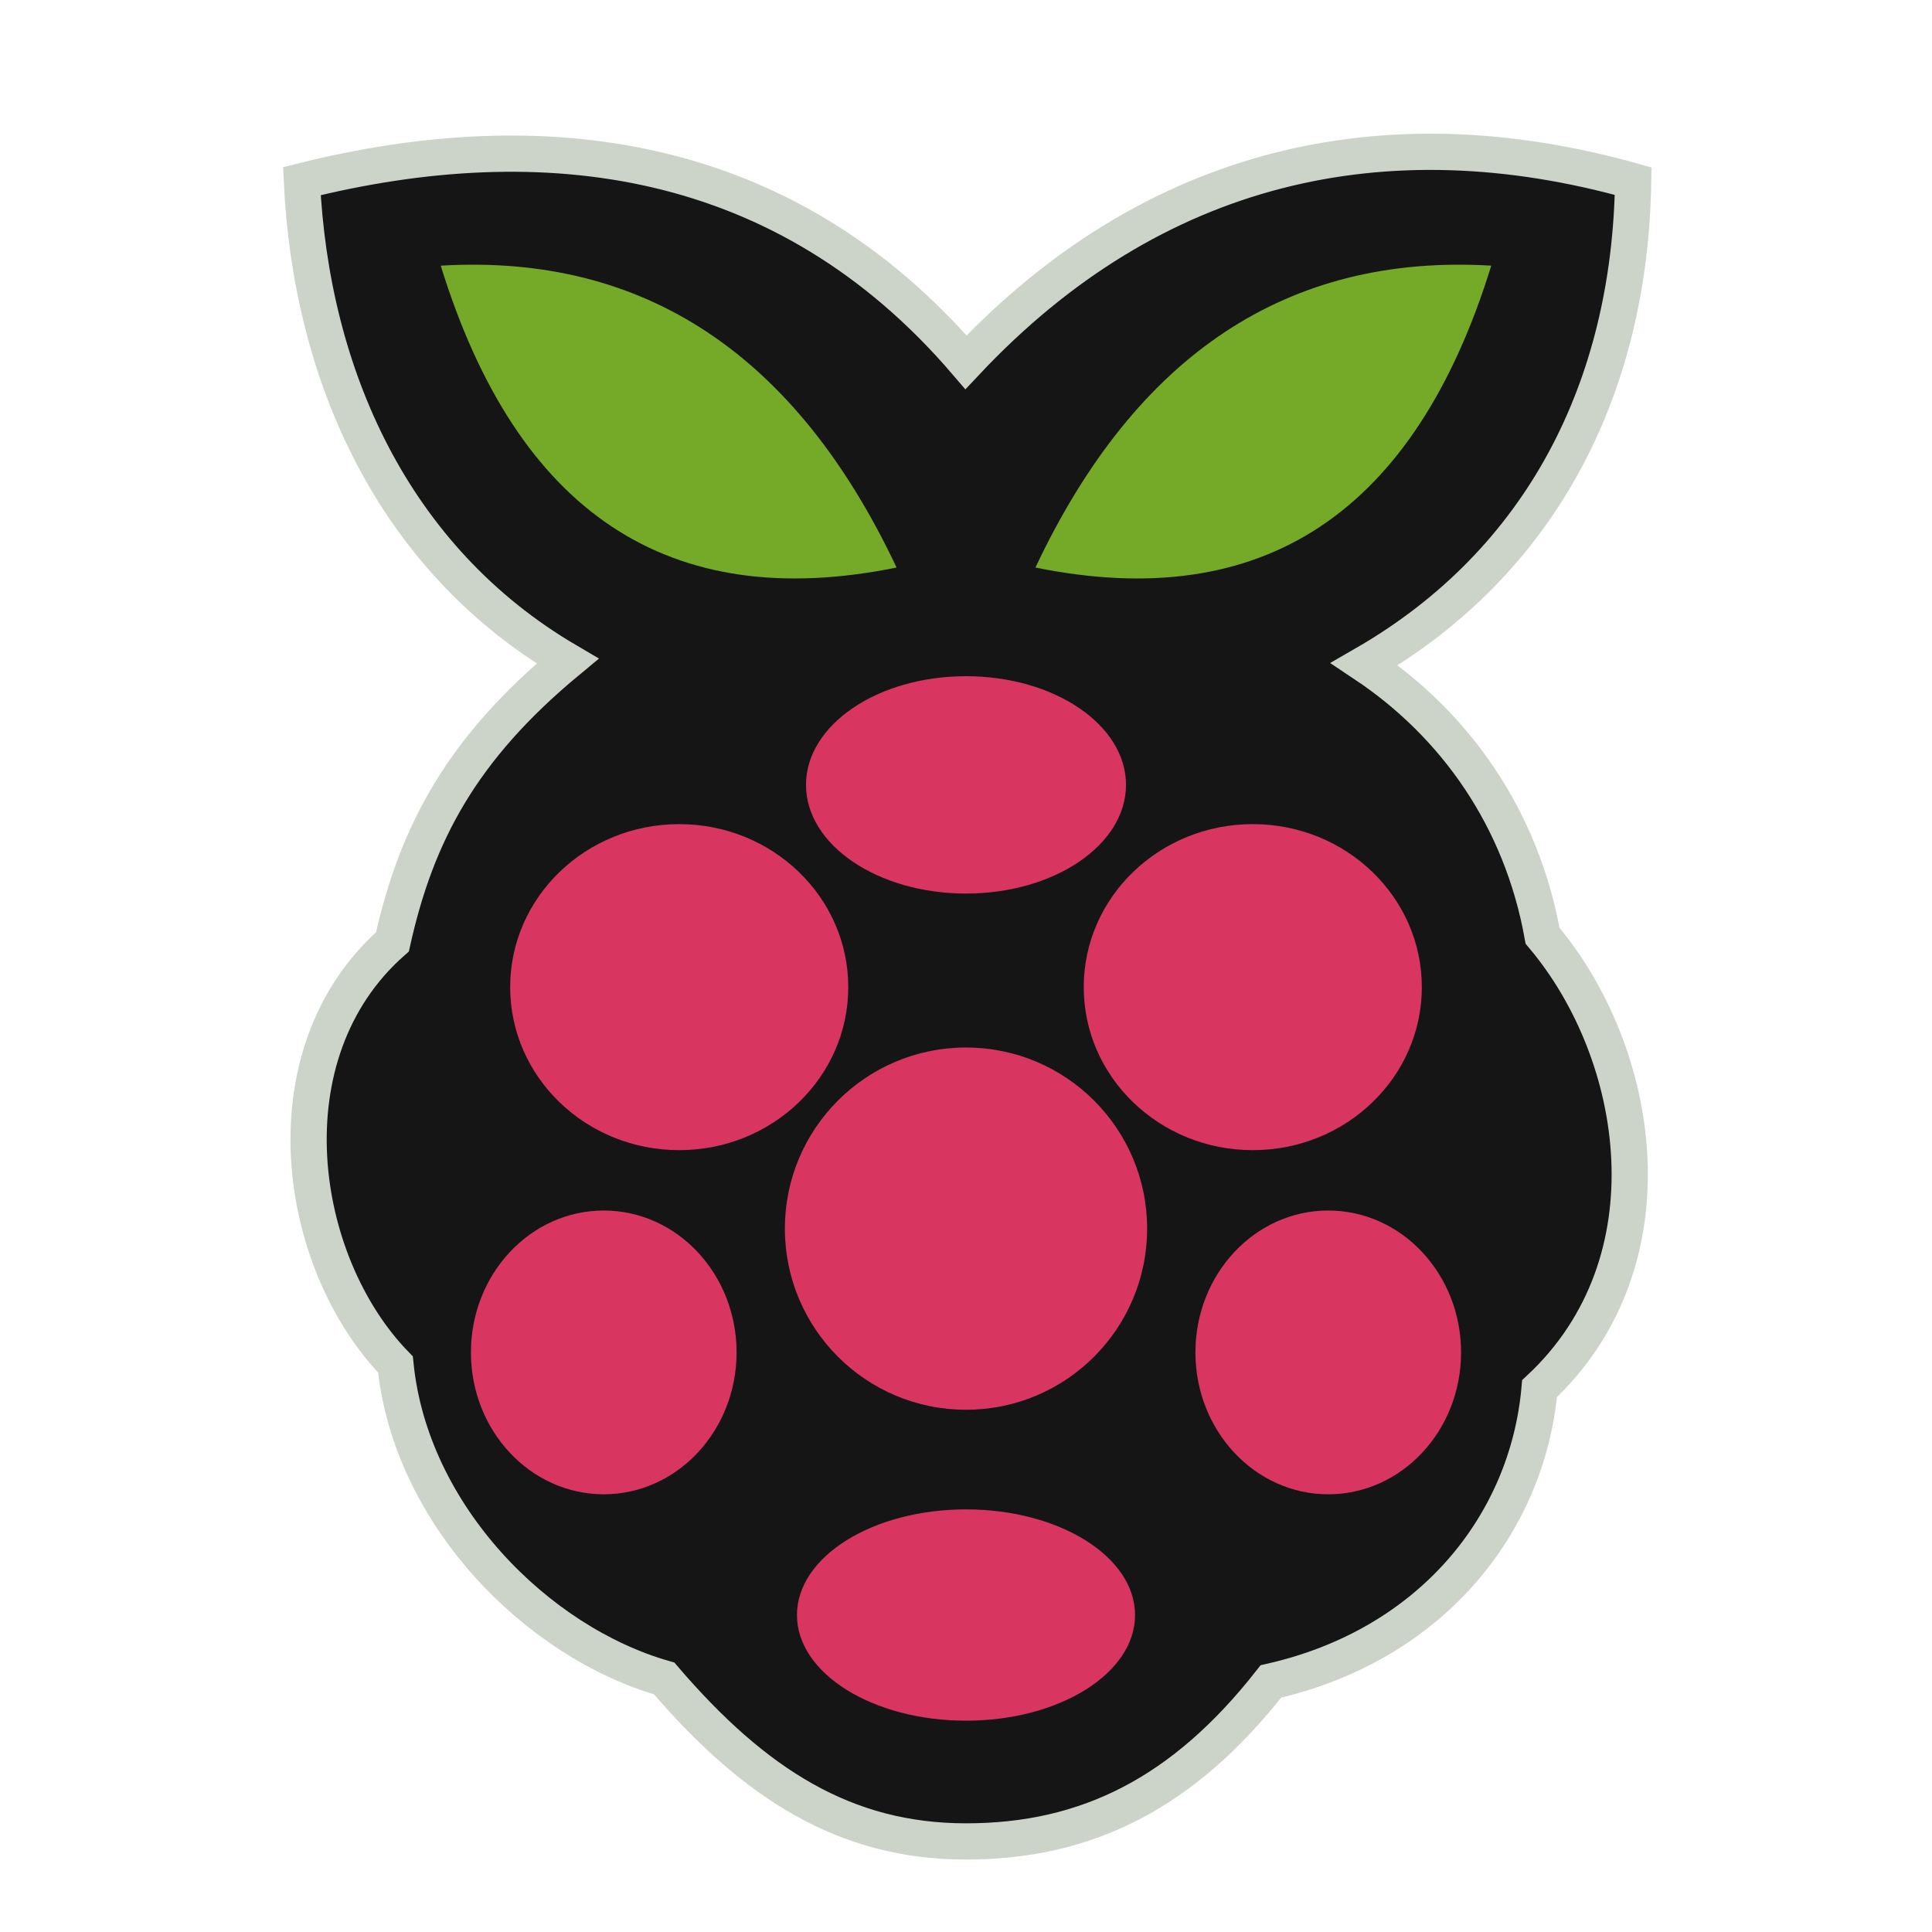
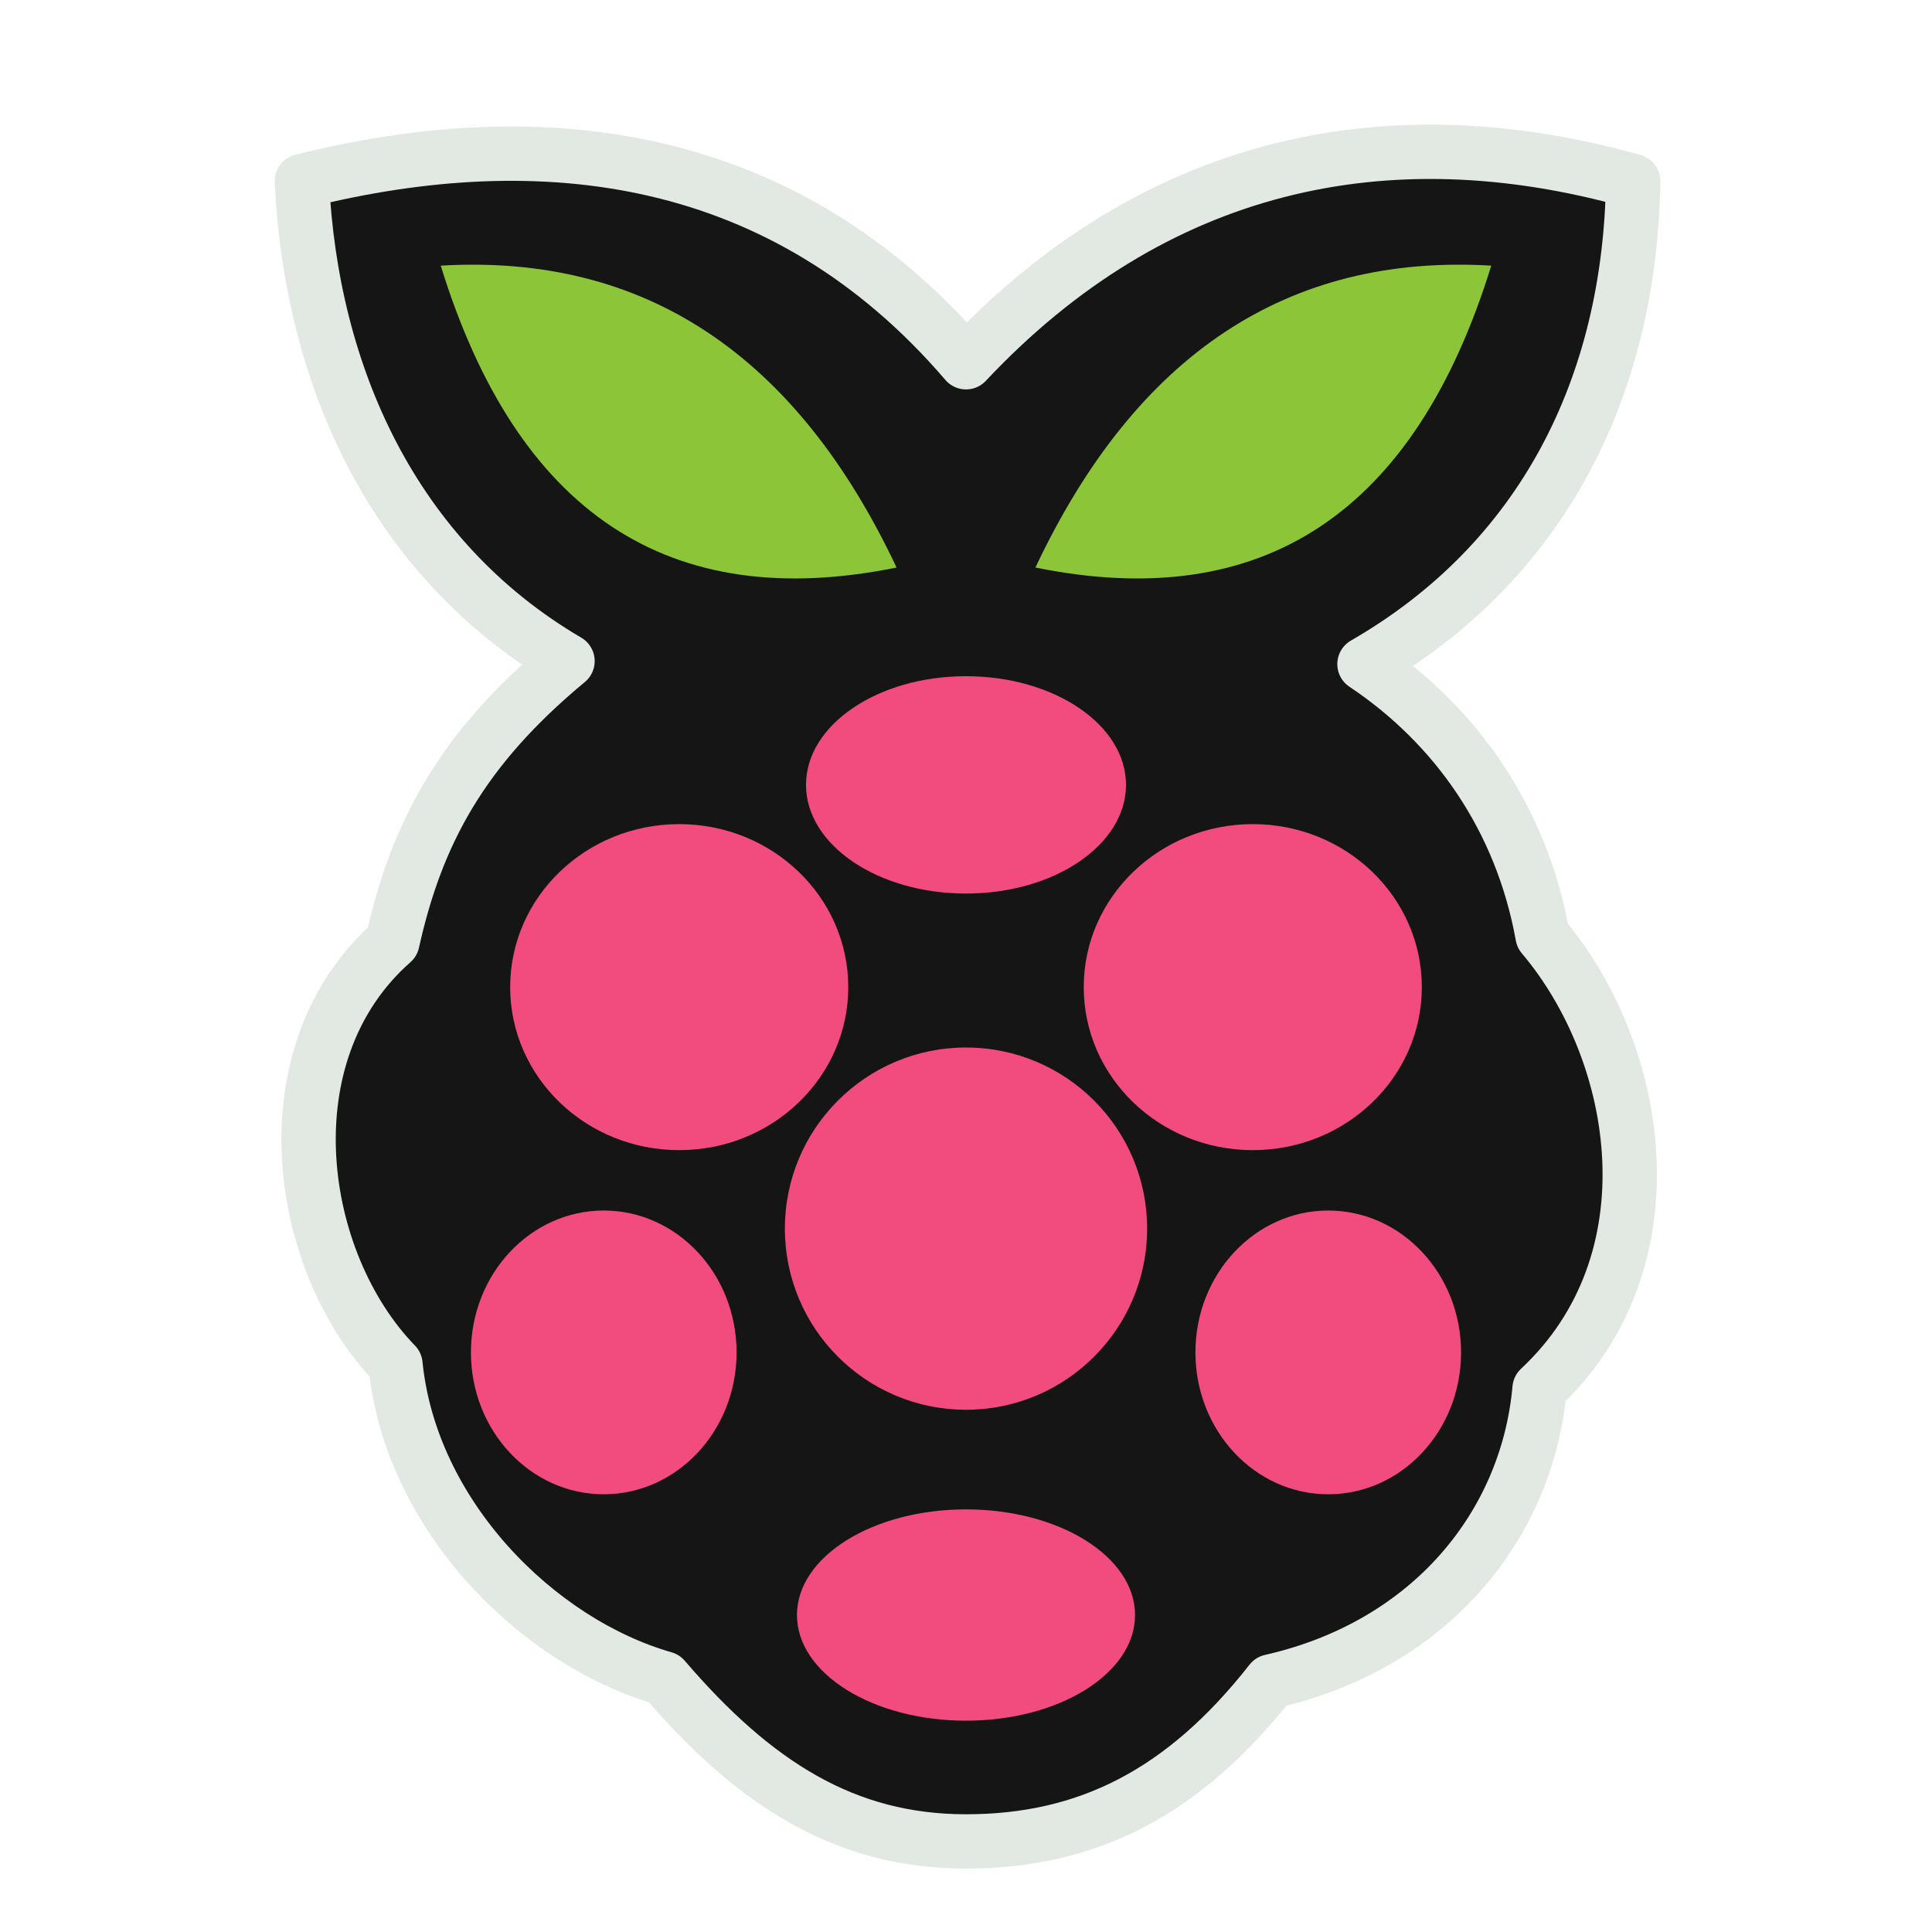
<svg xmlns="http://www.w3.org/2000/svg" viewBox="0 0 64 64">
-   <path d="M32 12C26 5 18 4 10 6 10.3 12.4 13 18.5 18.8 21.9 15.3 24.8 13.8 27.6 13 31.2 8.8 34.9 9.8 41.8 13.1 45.2 13.6 50.2 17.8 54.4 22 55.6 25 59.1 28 61 32 61 36 61 39.2 59.4 42.1 55.7 47.4 54.5 50.6 50.5 51 46 55.5 41.8 54.4 34.9 51.1 31 50.4 27.1 48.2 24 45.2 22 51.1 18.6 54 12.8 54.1 6 45.9 3.7 38.2 5.4 32 12Z" fill="#151515" stroke="#ccd4ca" stroke-width="1.2" />
-   <path d="M14.6 8.8Q24.7 8.2 29.7 18.8 18.4 21.1 14.6 8.8Z M49.4 8.8Q39.3 8.2 34.3 18.8 45.6 21.1 49.4 8.8Z" fill="#75a928" />
-   <path d="M26.7 26a5.3 3.6 0 1 0 10.6 0a5.3 3.6 0 1 0 -10.6 0Z M16.9 32.7a5.6 5.4 0 1 0 11.2 0a5.6 5.4 0 1 0 -11.2 0Z M35.9 32.7a5.6 5.4 0 1 0 11.2 0a5.6 5.4 0 1 0 -11.2 0Z M26 40.7a6 6 0 1 0 12 0a6 6 0 1 0 -12 0Z M15.6 44.8a4.4 4.7 0 1 0 8.8 0a4.4 4.7 0 1 0 -8.8 0Z M39.6 44.8a4.4 4.7 0 1 0 8.8 0a4.4 4.7 0 1 0 -8.8 0Z M26.4 53.5a5.6 3.5 0 1 0 11.2 0a5.6 3.5 0 1 0 -11.2 0Z" fill="#d83561" />
+   <path d="M32 12C26 5 18 4 10 6 10.3 12.4 13 18.5 18.8 21.9 15.3 24.8 13.8 27.6 13 31.2 8.8 34.9 9.8 41.8 13.1 45.2 13.6 50.2 17.8 54.4 22 55.6 25 59.1 28 61 32 61 36 61 39.2 59.4 42.1 55.7 47.4 54.5 50.6 50.5 51 46 55.5 41.8 54.4 34.9 51.1 31 50.4 27.1 48.2 24 45.2 22 51.1 18.6 54 12.8 54.1 6 45.9 3.7 38.2 5.4 32 12Z" fill="#151515" stroke="#e2e8e2" stroke-width="1.8" stroke-linejoin="round" />
+   <path d="M14.6 8.8Q24.7 8.2 29.7 18.8 18.4 21.1 14.6 8.8Z M49.4 8.8Q39.3 8.2 34.3 18.8 45.6 21.1 49.4 8.8Z" fill="#8cc638" />
+   <path d="M26.7 26a5.3 3.6 0 1 0 10.6 0a5.3 3.6 0 1 0 -10.6 0Z M16.9 32.7a5.6 5.4 0 1 0 11.2 0a5.6 5.4 0 1 0 -11.2 0Z M35.9 32.7a5.6 5.4 0 1 0 11.2 0a5.6 5.4 0 1 0 -11.2 0Z M26 40.7a6 6 0 1 0 12 0a6 6 0 1 0 -12 0Z M15.6 44.8a4.4 4.7 0 1 0 8.8 0a4.4 4.7 0 1 0 -8.8 0Z M39.6 44.8a4.4 4.7 0 1 0 8.8 0a4.4 4.7 0 1 0 -8.8 0Z M26.4 53.5a5.6 3.5 0 1 0 11.2 0a5.6 3.5 0 1 0 -11.2 0Z" fill="#f24b7e" />
</svg>
